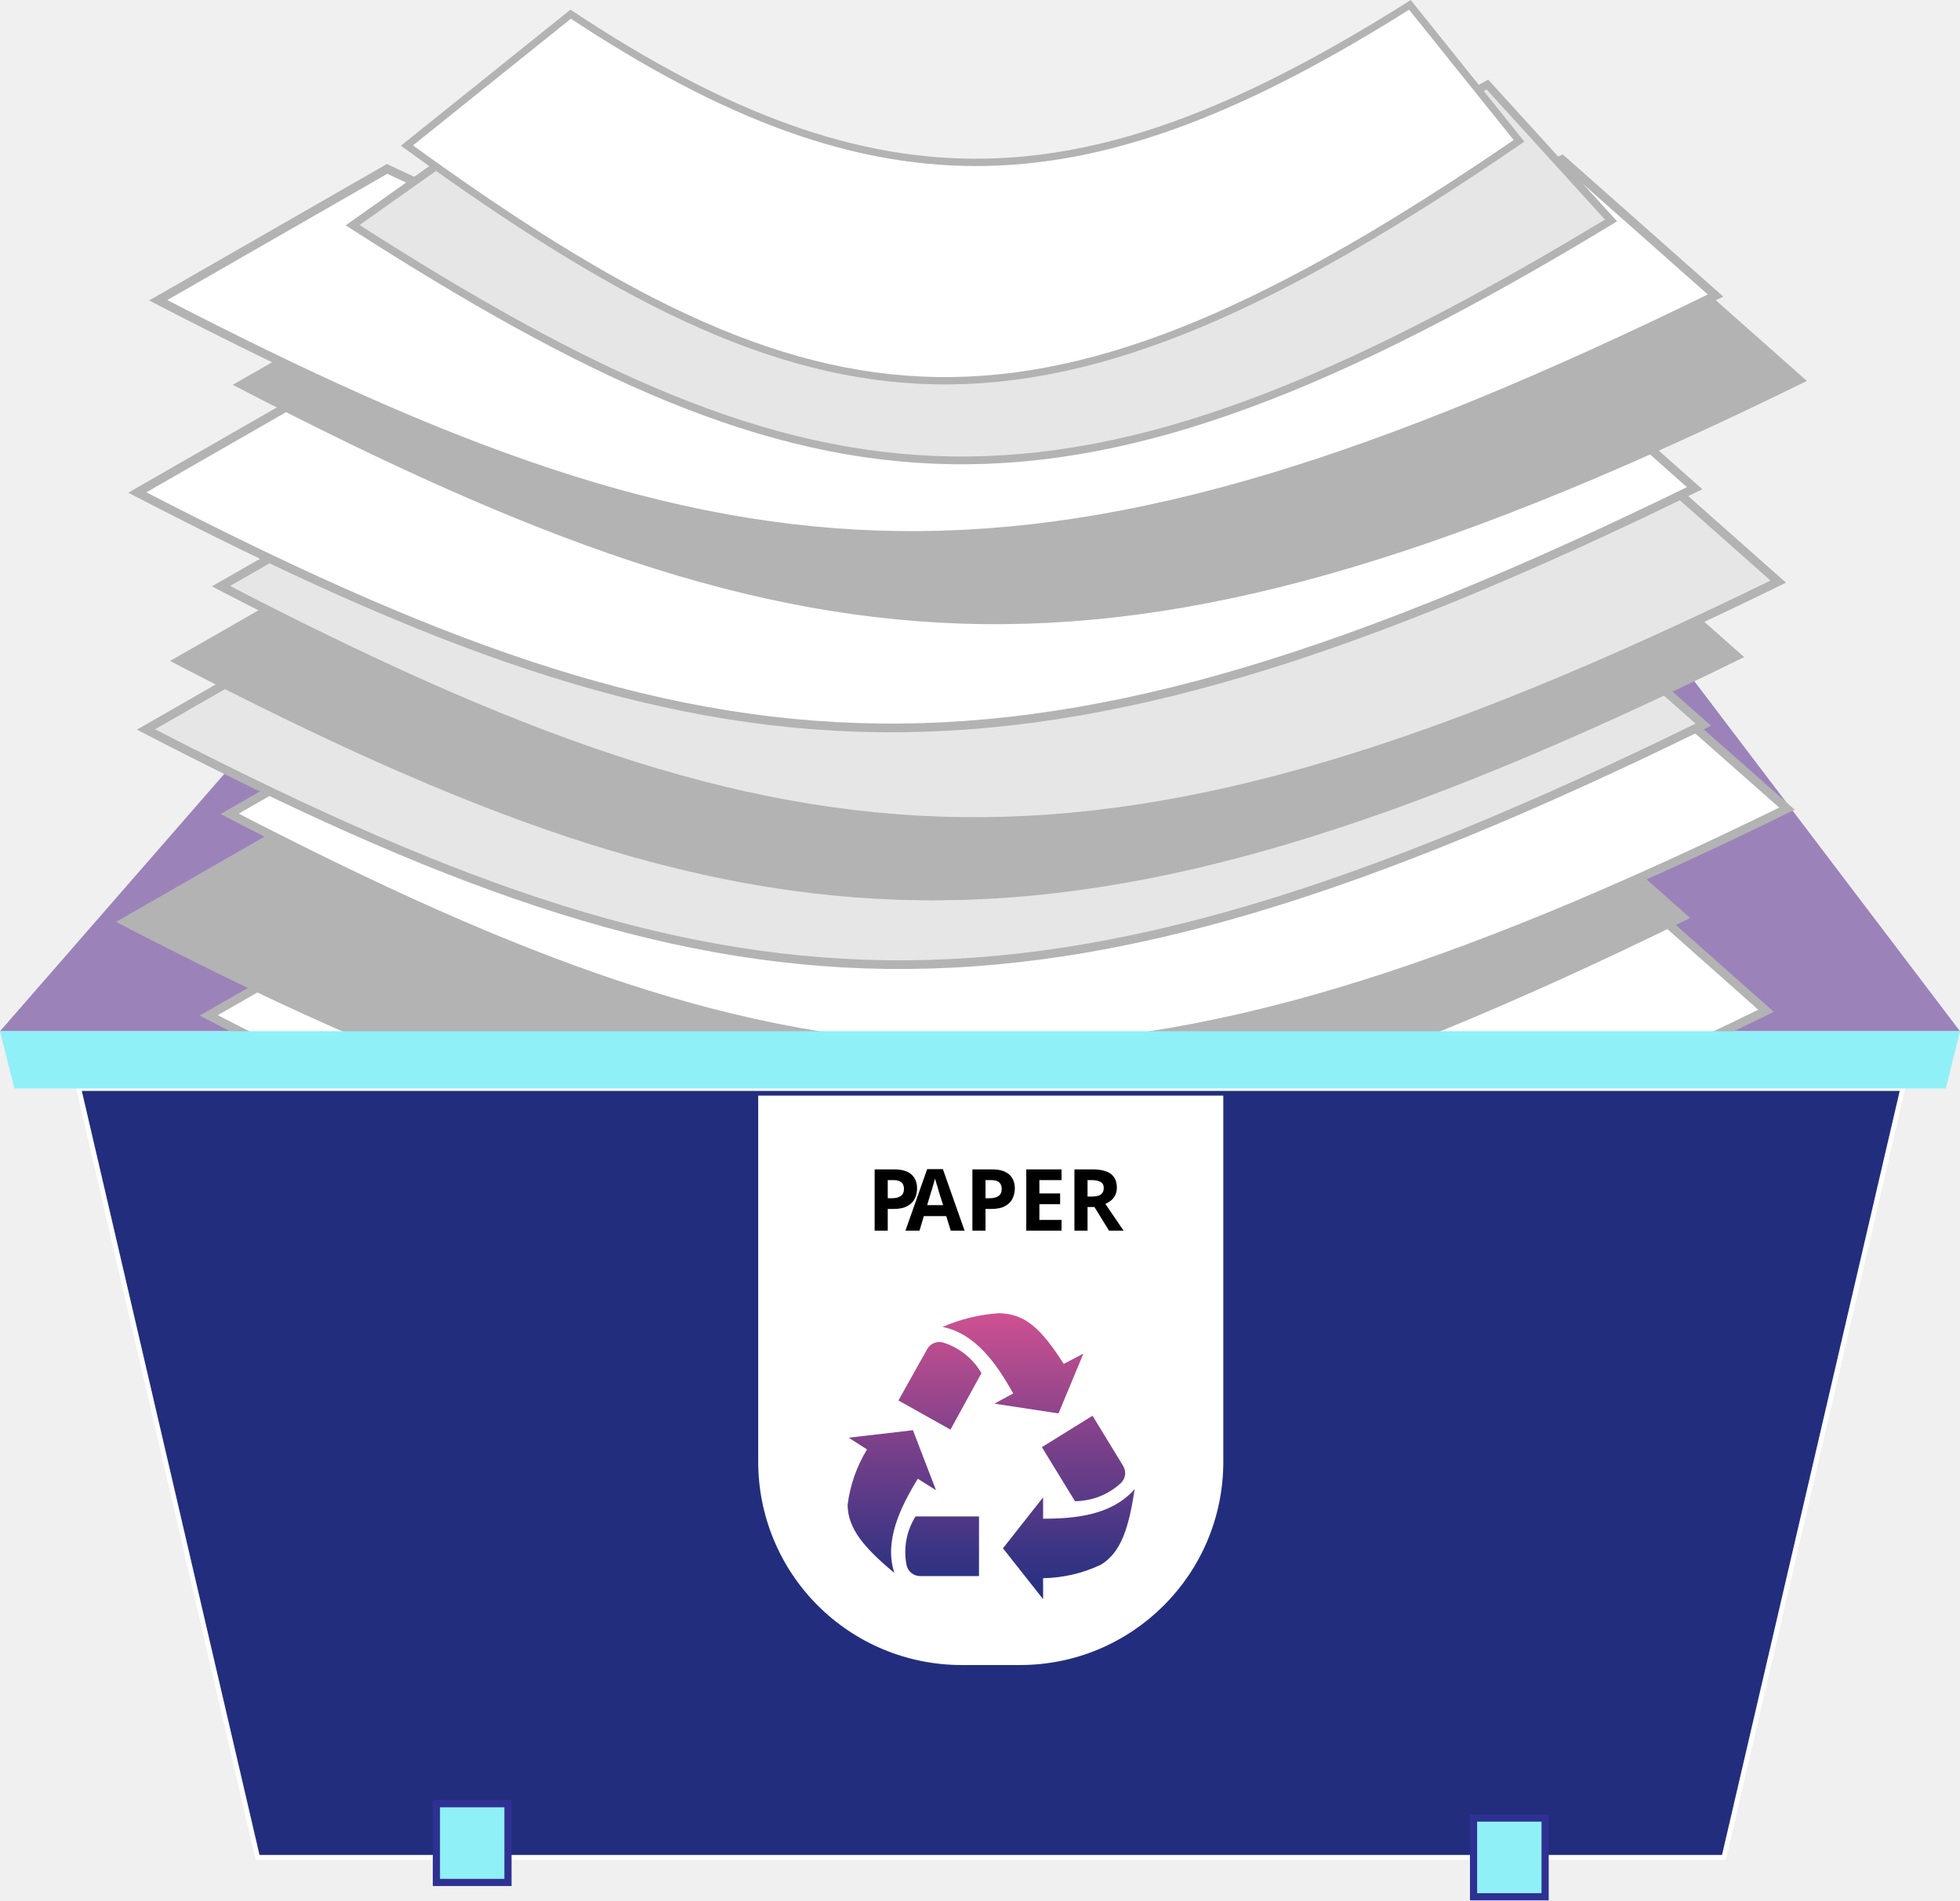
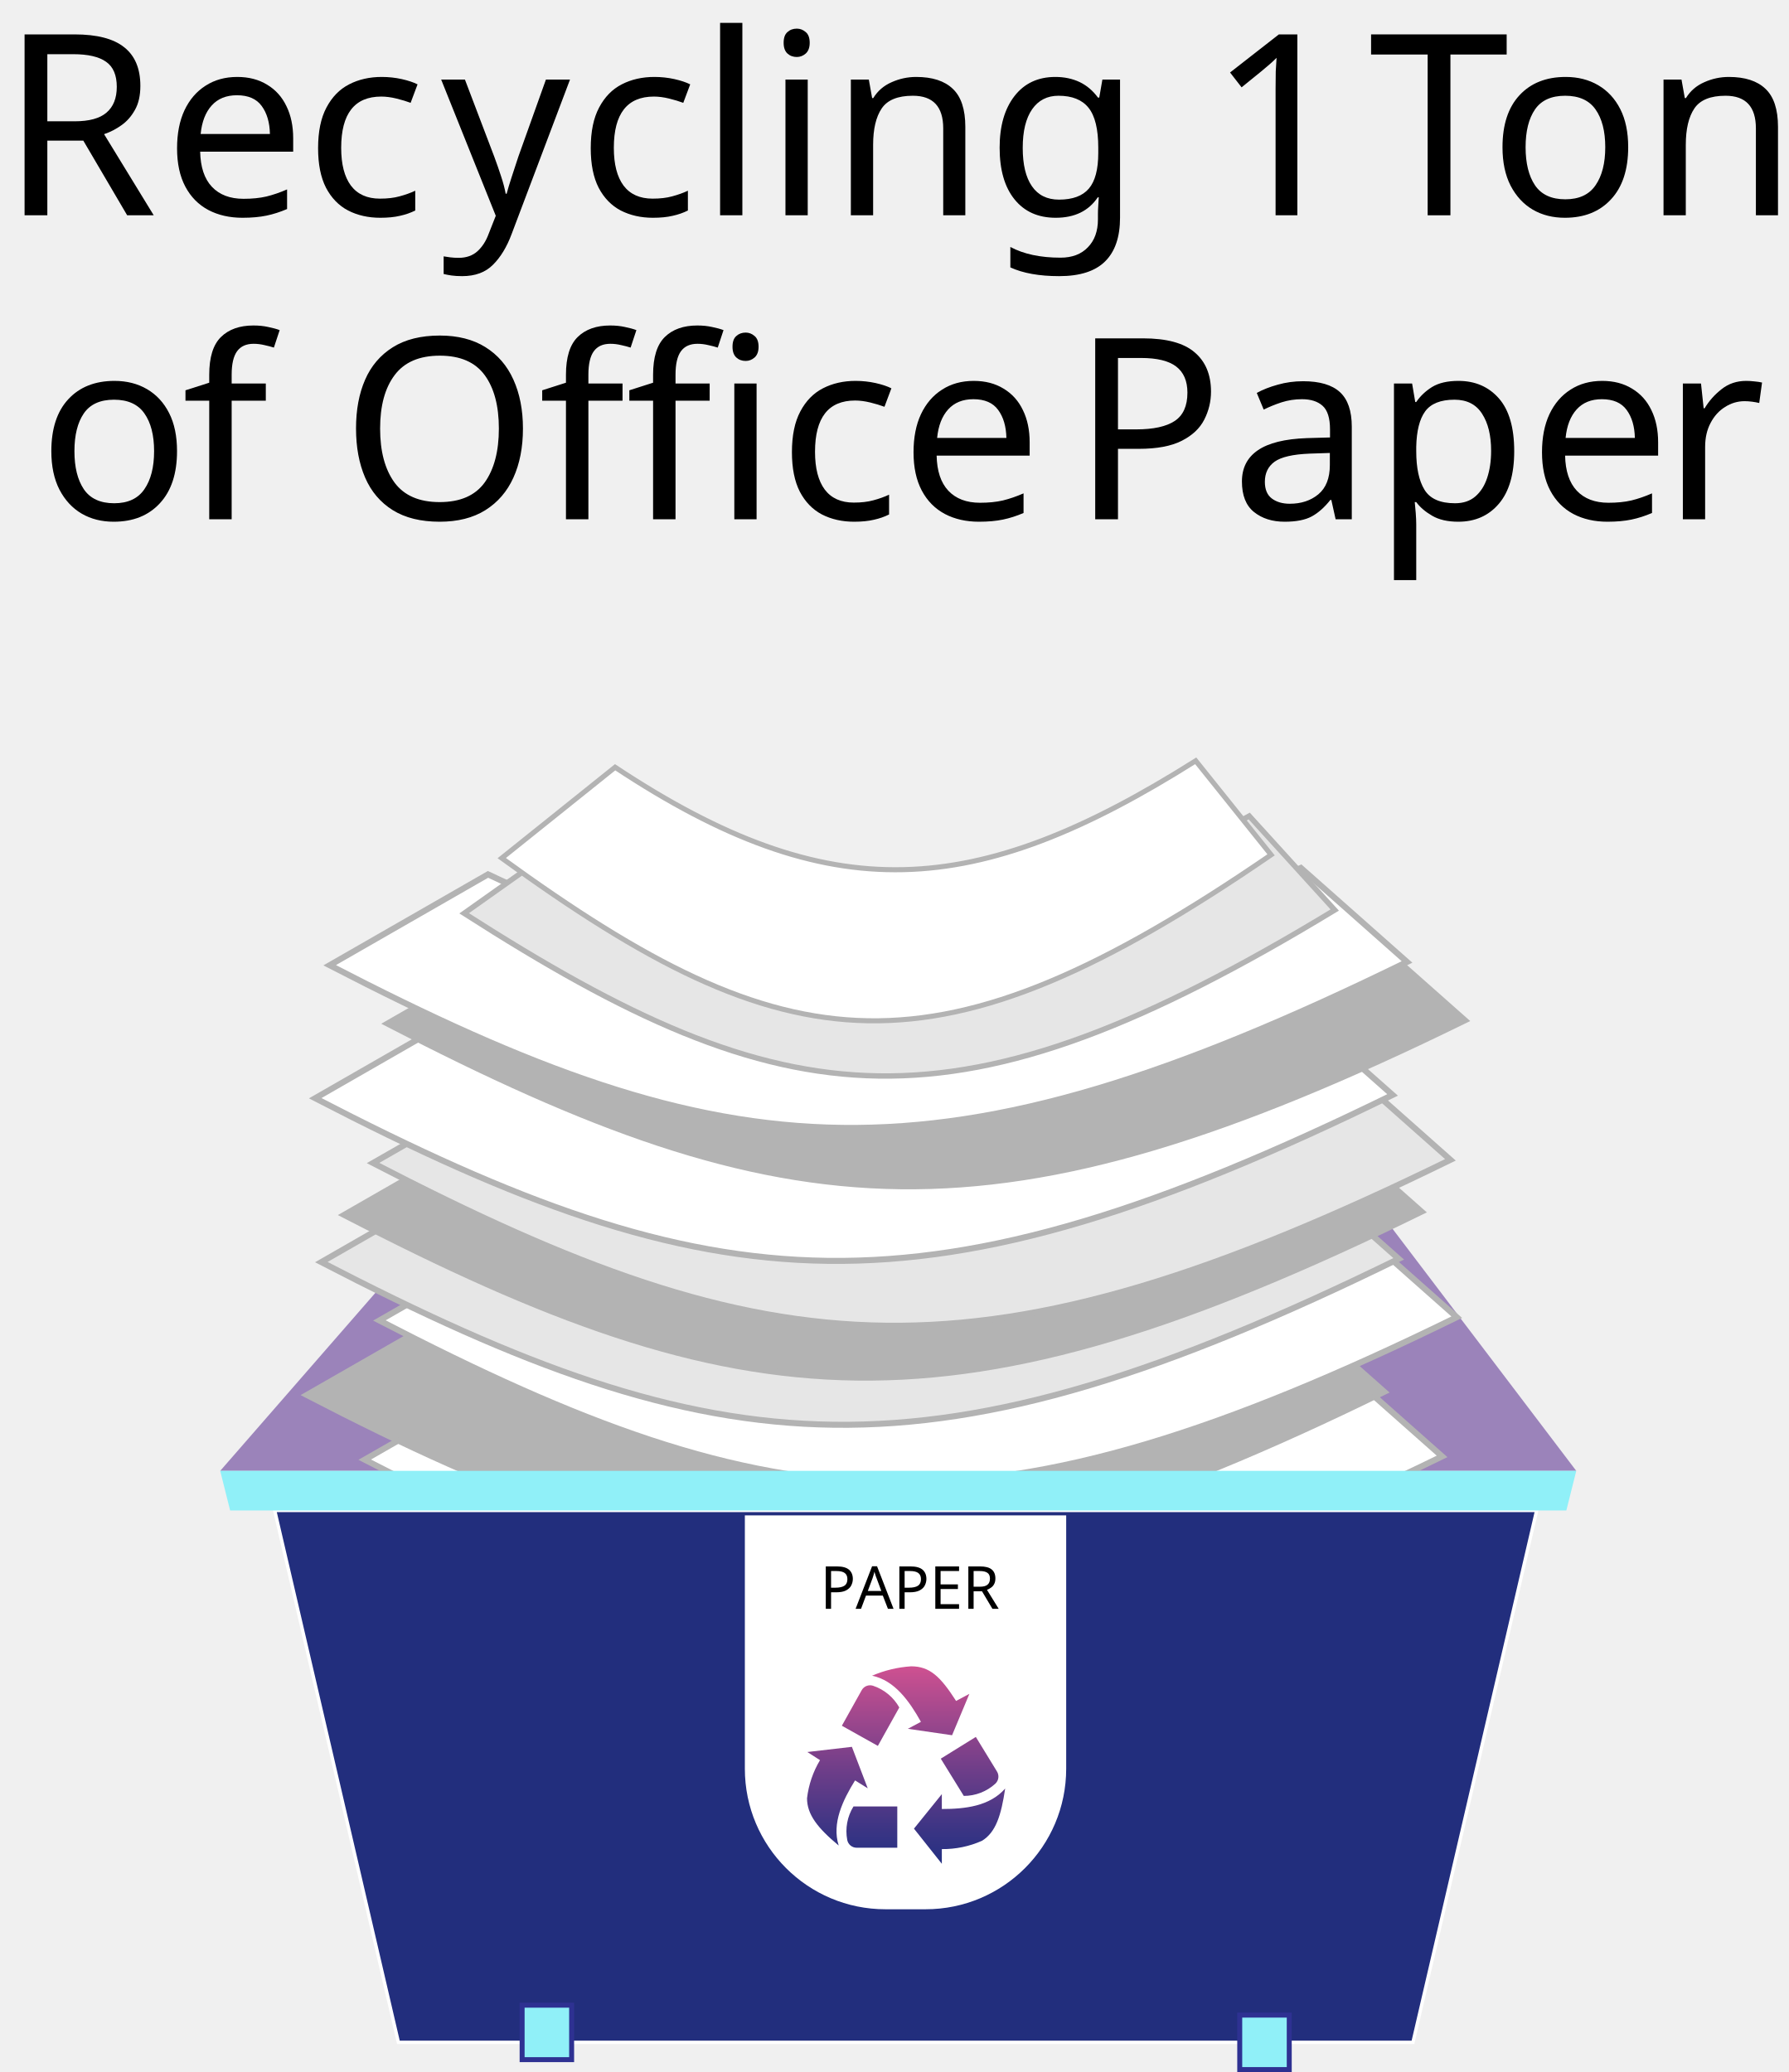
- <svg xmlns="http://www.w3.org/2000/svg" viewBox="0 0 128.45 124.55">
+ <svg xmlns="http://www.w3.org/2000/svg" viewBox="0 0 169.44 196.33">
  <defs>
-     <style>.cls-1{fill:#684389;}.cls-2{font-size:6.56px;}.cls-12,.cls-2,.cls-4{fill:#222e7d;}.cls-17,.cls-2{font-family:MyriadPro-Bold, MyriadPro Bold;font-weight:700;}.cls-3{letter-spacing:-0.08em;}.cls-5{fill:#9b83ba;}.cls-11,.cls-6{fill:#e6e6e6;}.cls-10,.cls-11,.cls-6,.cls-7,.cls-8,.cls-9{stroke:#b3b3b3;}.cls-10,.cls-11,.cls-12,.cls-13,.cls-6,.cls-7,.cls-8,.cls-9{stroke-miterlimit:10;}.cls-6,.cls-7,.cls-8{stroke-width:0.57px;}.cls-10,.cls-14,.cls-7,.cls-9{fill:#fff;}.cls-8{fill:#b3b3b3;}.cls-11,.cls-9{stroke-width:0.51px;}.cls-10{stroke-width:0.48px;}.cls-12{stroke:#fff;stroke-width:0.32px;}.cls-13,.cls-16{fill:#90f0f8;}.cls-13{stroke:#2e3192;stroke-width:0.47px;}.cls-15{fill:url(#linear-gradient);}.cls-17{font-size:5.63px;letter-spacing:-0.08em;}.cls-18{letter-spacing:0em;}</style>
-     <linearGradient id="linear-gradient" x1="64.93" y1="104.86" x2="64.93" y2="86.11" gradientUnits="userSpaceOnUse">
+     <style>.cls-1{fill:#684389;}.cls-2{font-size:6.56px;font-family:MyriadPro-Bold, MyriadPro Bold;font-weight:700;}.cls-12,.cls-2,.cls-4{fill:#222e7d;}.cls-3{letter-spacing:-0.08em;}.cls-5{fill:#9b83ba;}.cls-11,.cls-6{fill:#e6e6e6;}.cls-10,.cls-11,.cls-6,.cls-7,.cls-8,.cls-9{stroke:#b3b3b3;}.cls-10,.cls-11,.cls-12,.cls-13,.cls-6,.cls-7,.cls-8,.cls-9{stroke-miterlimit:10;}.cls-6,.cls-7,.cls-8{stroke-width:0.57px;}.cls-10,.cls-14,.cls-7,.cls-9{fill:#fff;}.cls-8{fill:#b3b3b3;}.cls-11,.cls-9{stroke-width:0.51px;}.cls-10{stroke-width:0.48px;}.cls-12{stroke:#fff;stroke-width:0.32px;}.cls-13,.cls-16{fill:#90f0f8;}.cls-13{stroke:#2e3192;stroke-width:0.47px;}.cls-15{fill:url(#linear-gradient);}.cls-17{font-size:5.63px;}.cls-17,.cls-19{font-family:Rubik-Regular, Rubik;}.cls-18{letter-spacing:-0.04em;}.cls-19{font-size:24px;}.cls-20{letter-spacing:-0.01em;}.cls-21{letter-spacing:-0.02em;}.cls-22{letter-spacing:-0.02em;}.cls-23{letter-spacing:0em;}.cls-24{letter-spacing:-0.03em;}.cls-25{letter-spacing:-0.09em;}.cls-26{letter-spacing:-0.01em;}.cls-27{letter-spacing:-0.02em;}.cls-28{letter-spacing:-0.01em;}.cls-29{letter-spacing:-0.02em;}</style>
+     <linearGradient id="linear-gradient" x1="85.8" y1="176.64" x2="85.8" y2="157.89" gradientUnits="userSpaceOnUse">
      <stop offset="0" stop-color="#243082" />
      <stop offset="0.16" stop-color="#393484" />
      <stop offset="0.48" stop-color="#6f3e89" />
      <stop offset="0.95" stop-color="#c54f90" />
      <stop offset="1" stop-color="#cf5191" />
    </linearGradient>
  </defs>
  <g id="Layer_2" data-name="Layer 2">
    <g id="Layer_2-2" data-name="Layer 2">
-       <polygon class="cls-1" points="123.53 64.78 5.86 64.78 30.7 36.15 101.5 35.95 123.53 64.78" />
-       <text class="cls-2" transform="translate(55.76 80.84)">
+       <polygon class="cls-1" points="144.4 136.56 26.73 136.56 51.57 107.93 122.37 107.72 144.4 136.56" />
+       <text class="cls-2" transform="translate(76.63 152.61)">
        <tspan class="cls-3">P</tspan>
        <tspan x="2.94" y="0">APER</tspan>
      </text>
-       <polygon class="cls-4" points="92.82 64.78 39.38 64.78 30.47 36.18 101.73 36.18 92.82 64.78" />
-       <polygon class="cls-5" points="128.45 67.59 0 67.59 28.6 34.77 103.37 34.54 128.45 67.59" />
-       <path class="cls-6" d="M113,71.16c-44.57,21.82-64.08,20-102.06.31l15-8.6c28.56,13.51,47.73,12.57,77-.62Z" />
-       <path class="cls-7" d="M115.74,66.25c-44.57,21.82-64.08,20-102.06.3l15-8.6c28.56,13.51,47.73,12.57,77-.62Z" />
-       <path class="cls-8" d="M110.26,60.1c-44.56,21.82-64.08,20-102.06.31l15-8.61c28.56,13.51,47.73,12.57,77-.61Z" />
-       <path class="cls-7" d="M117.11,53C72.54,74.85,53,73,15.05,53.34l15-8.61c28.56,13.52,47.73,12.58,77-.61Z" />
-       <path class="cls-6" d="M111.63,47.5c-44.56,21.82-64.08,20-102.06.31l15-8.61c28.56,13.51,47.73,12.57,77-.61Z" />
-       <path class="cls-9" d="M104.78,42.58c-36,21.82-51.78,20-82.47.31l12.15-8.6C57.54,47.8,73,46.86,96.69,33.67Z" />
-       <path class="cls-10" d="M98.76,37.36c-31.83,21.82-45.77,20-72.88.31l10.73-8.61c20.4,13.51,34.09,12.57,55-.61Z" />
-       <path class="cls-8" d="M113.8,43c-44.57,21.82-64.09,20-102.06.31l15-8.6c28.56,13.51,47.74,12.57,77-.62Z" />
-       <path class="cls-6" d="M116.54,38.12c-44.57,21.82-64.09,20-102.06.3l15-8.6c28.56,13.51,47.74,12.57,77-.61Z" />
-       <path class="cls-7" d="M111.06,32C66.49,53.79,47,52,9,32.28l15-8.61c28.56,13.52,47.74,12.58,77-.61Z" />
-       <path class="cls-8" d="M117.91,24.9c-44.57,21.82-64.09,20-102.06.31l15-8.6c28.56,13.51,47.74,12.57,77-.62Z" />
-       <path class="cls-7" d="M112.43,19.37c-44.57,21.82-64.09,20-102.06.31l15-8.61c28.56,13.52,47.74,12.58,77-.61Z" />
-       <path class="cls-11" d="M105.58,14.45c-36,21.82-51.79,20-82.47.31l12.14-8.6c23.09,13.51,38.58,12.57,62.23-.62Z" />
-       <path class="cls-10" d="M99.55,9.23c-31.83,21.82-45.76,20-72.88.31L37.4.93c20.4,13.51,34.09,12.57,55-.61Z" />
-       <polygon class="cls-12" points="112.98 121.74 16.88 121.74 5.16 71.34 124.7 71.34 112.98 121.74" />
-       <rect class="cls-13" x="96.57" y="119.16" width="4.69" height="5.16" />
-       <rect class="cls-13" x="28.6" y="118.22" width="4.69" height="5.16" />
-       <path class="cls-14" d="M49.69,71.81H80.17a0,0,0,0,1,0,0v24a13.32,13.32,0,0,1-13.32,13.32H63A13.32,13.32,0,0,1,49.69,95.76v-24a0,0,0,0,1,0,0Z" />
-       <path class="cls-15" d="M56.82,95l-1.2-.77,4.21-.49,1.51,3.93-1.19-.75C59,98.8,57.93,101,58.61,103.09c-2-1.66-3.06-2.93-3.06-4.47A9.14,9.14,0,0,1,56.82,95ZM60,99.39a4.4,4.4,0,0,0-.59,3.18.91.91,0,0,0,.89.73h3.86V99.39Zm8.36,4v1.42l-2.63-3.33,2.63-3.34v1.4c2.21,0,4.53-.26,6-1.94-.38,2.54-.89,4.14-2.2,4.95A9.24,9.24,0,0,1,68.35,103.44Zm2.09-5a4.46,4.46,0,0,0,3-1.18.9.9,0,0,0,.15-1.14l-2-3.28-3.32,2.06Zm-.73-9L71,88.72l-1.63,3.92L65.17,92l1.23-.67c-1.07-1.93-2.47-3.93-4.63-4.36a11.15,11.15,0,0,1,3.7-.9C67.22,86.11,68.24,87.1,69.71,89.39ZM64.32,90A4.41,4.41,0,0,0,61.83,88a.91.91,0,0,0-1.07.43l-1.88,3.36,3.41,1.91Z" />
-       <polygon class="cls-16" points="127.52 71.34 0.94 71.34 0 67.59 128.45 67.59 127.52 71.34" />
-       <text class="cls-17" transform="translate(56.82 80.66)">P<tspan class="cls-18" x="2.52" y="0">APER</tspan>
+       <polygon class="cls-4" points="113.69 136.56 60.24 136.56 51.34 107.96 122.6 107.96 113.69 136.56" />
+       <polygon class="cls-5" points="149.32 139.37 20.86 139.37 49.46 106.55 124.24 106.32 149.32 139.37" />
+       <path class="cls-6" d="M133.87,142.94c-44.57,21.82-64.09,20-102.06.31l15-8.61c28.57,13.51,47.74,12.58,77-.61Z" />
+       <path class="cls-7" d="M136.61,138c-44.57,21.82-64.09,20-102.06.31l15-8.6c28.57,13.51,47.74,12.57,77-.62Z" />
+       <path class="cls-8" d="M131.13,131.88c-44.57,21.82-64.09,20-102.06.3l15-8.6c28.57,13.51,47.74,12.57,77-.61Z" />
+       <path class="cls-7" d="M138,124.81c-44.57,21.82-64.09,20-102.06.31l15-8.61c28.57,13.51,47.74,12.57,77-.61Z" />
+       <path class="cls-6" d="M132.5,119.28c-44.57,21.82-64.09,20-102.06.31l15-8.61c28.57,13.51,47.74,12.57,77-.61Z" />
+       <path class="cls-9" d="M125.65,114.36c-36,21.82-51.78,20-82.47.31l12.15-8.61c23.08,13.51,38.57,12.57,62.22-.61Z" />
+       <path class="cls-10" d="M119.62,109.14c-31.82,21.82-45.76,20-72.88.3l10.74-8.6c20.39,13.51,34.09,12.57,55-.62Z" />
+       <path class="cls-8" d="M134.66,114.81c-44.57,21.82-64.08,20-102.06.31l15-8.61c28.57,13.52,47.74,12.58,77-.61Z" />
+       <path class="cls-6" d="M137.4,109.9c-44.57,21.81-64.08,20-102.06.3l15-8.6c28.57,13.51,47.74,12.57,77-.62Z" />
+       <path class="cls-7" d="M131.92,103.75c-44.57,21.82-64.08,20-102.06.31l15-8.61c28.57,13.51,47.74,12.57,77-.61Z" />
+       <path class="cls-8" d="M138.77,96.68c-44.57,21.82-64.08,20-102.06.31l15-8.61c28.57,13.51,47.74,12.58,77-.61Z" />
+       <path class="cls-7" d="M133.29,91.15c-44.57,21.82-64.08,20-102.06.31l15-8.61c28.57,13.51,47.74,12.57,77-.61Z" />
+       <path class="cls-11" d="M126.44,86.23c-36,21.82-51.78,20-82.47.31l12.15-8.61c23.08,13.52,38.57,12.58,62.22-.61Z" />
+       <path class="cls-10" d="M120.41,81c-31.82,21.82-45.76,20-72.88.31l10.74-8.61c20.4,13.51,34.09,12.57,55-.61Z" />
+       <polygon class="cls-12" points="133.85 193.52 37.74 193.52 26.02 143.12 145.57 143.12 133.85 193.52" />
+       <rect class="cls-13" x="117.44" y="190.94" width="4.69" height="5.16" />
+       <rect class="cls-13" x="49.46" y="190" width="4.69" height="5.16" />
+       <path class="cls-14" d="M70.56,143.59H101a0,0,0,0,1,0,0v24a13.32,13.32,0,0,1-13.32,13.32H83.88a13.32,13.32,0,0,1-13.32-13.32v-24a0,0,0,0,1,0,0Z" />
+       <path class="cls-15" d="M77.68,166.78l-1.2-.77,4.22-.49,1.5,3.93L81,168.7c-1.16,1.87-2.22,4.07-1.55,6.17-2-1.66-3-2.94-3-4.48A9.08,9.08,0,0,1,77.68,166.78Zm3.17,4.39a4.45,4.45,0,0,0-.59,3.18.91.91,0,0,0,.9.73H85v-3.91Zm8.37,4v1.43l-2.64-3.33L89.22,170v1.41c2.2,0,4.53-.26,6-1.94-.38,2.54-.88,4.14-2.19,4.95A9.11,9.11,0,0,1,89.22,175.21Zm2.08-5a4.43,4.43,0,0,0,3-1.17.92.92,0,0,0,.14-1.15l-2-3.27-3.32,2.06Zm-.73-9,1.26-.67-1.64,3.92L86,163.81l1.24-.66c-1.08-1.93-2.48-3.93-4.63-4.37a11.24,11.24,0,0,1,3.7-.89C88.09,157.89,89.1,158.88,90.57,161.17Zm-5.38.62a4.47,4.47,0,0,0-2.49-2.06.91.91,0,0,0-1.07.42l-1.88,3.37,3.41,1.91Z" />
+       <polygon class="cls-16" points="148.38 143.12 21.8 143.12 20.86 139.37 149.32 139.37 148.38 143.12" />
+       <text class="cls-17" transform="translate(77.68 152.44)">
+         <tspan class="cls-18">P</tspan>
+         <tspan x="3.37" y="0">APER</tspan>
+       </text>
+       <text class="cls-19" transform="translate(0 20.4)">
+         <tspan class="cls-20">R</tspan>
+         <tspan x="15.46" y="0">e</tspan>
+         <tspan class="cls-21" x="28.82" y="0">c</tspan>
+         <tspan class="cls-22" x="41.76" y="0">y</tspan>
+         <tspan class="cls-23" x="54.65" y="0">cling 1</tspan>
+         <tspan class="cls-24" x="124.42" y="0"> </tspan>
+         <tspan class="cls-25" x="129.65" y="0">T</tspan>
+         <tspan class="cls-23" x="141.02" y="0">on</tspan>
+         <tspan class="cls-26" x="3.55" y="28.8">o</tspan>
+         <tspan class="cls-27" x="17.21" y="28.8">f</tspan>
+         <tspan x="26.02" y="28.8" xml:space="preserve"> Office </tspan>
+         <tspan class="cls-28" x="101.42" y="28.8">P</tspan>
+         <tspan x="116.54" y="28.8">ape</tspan>
+         <tspan class="cls-29" x="157.37" y="28.8">r</tspan>
      </text>
    </g>
  </g>
</svg>
